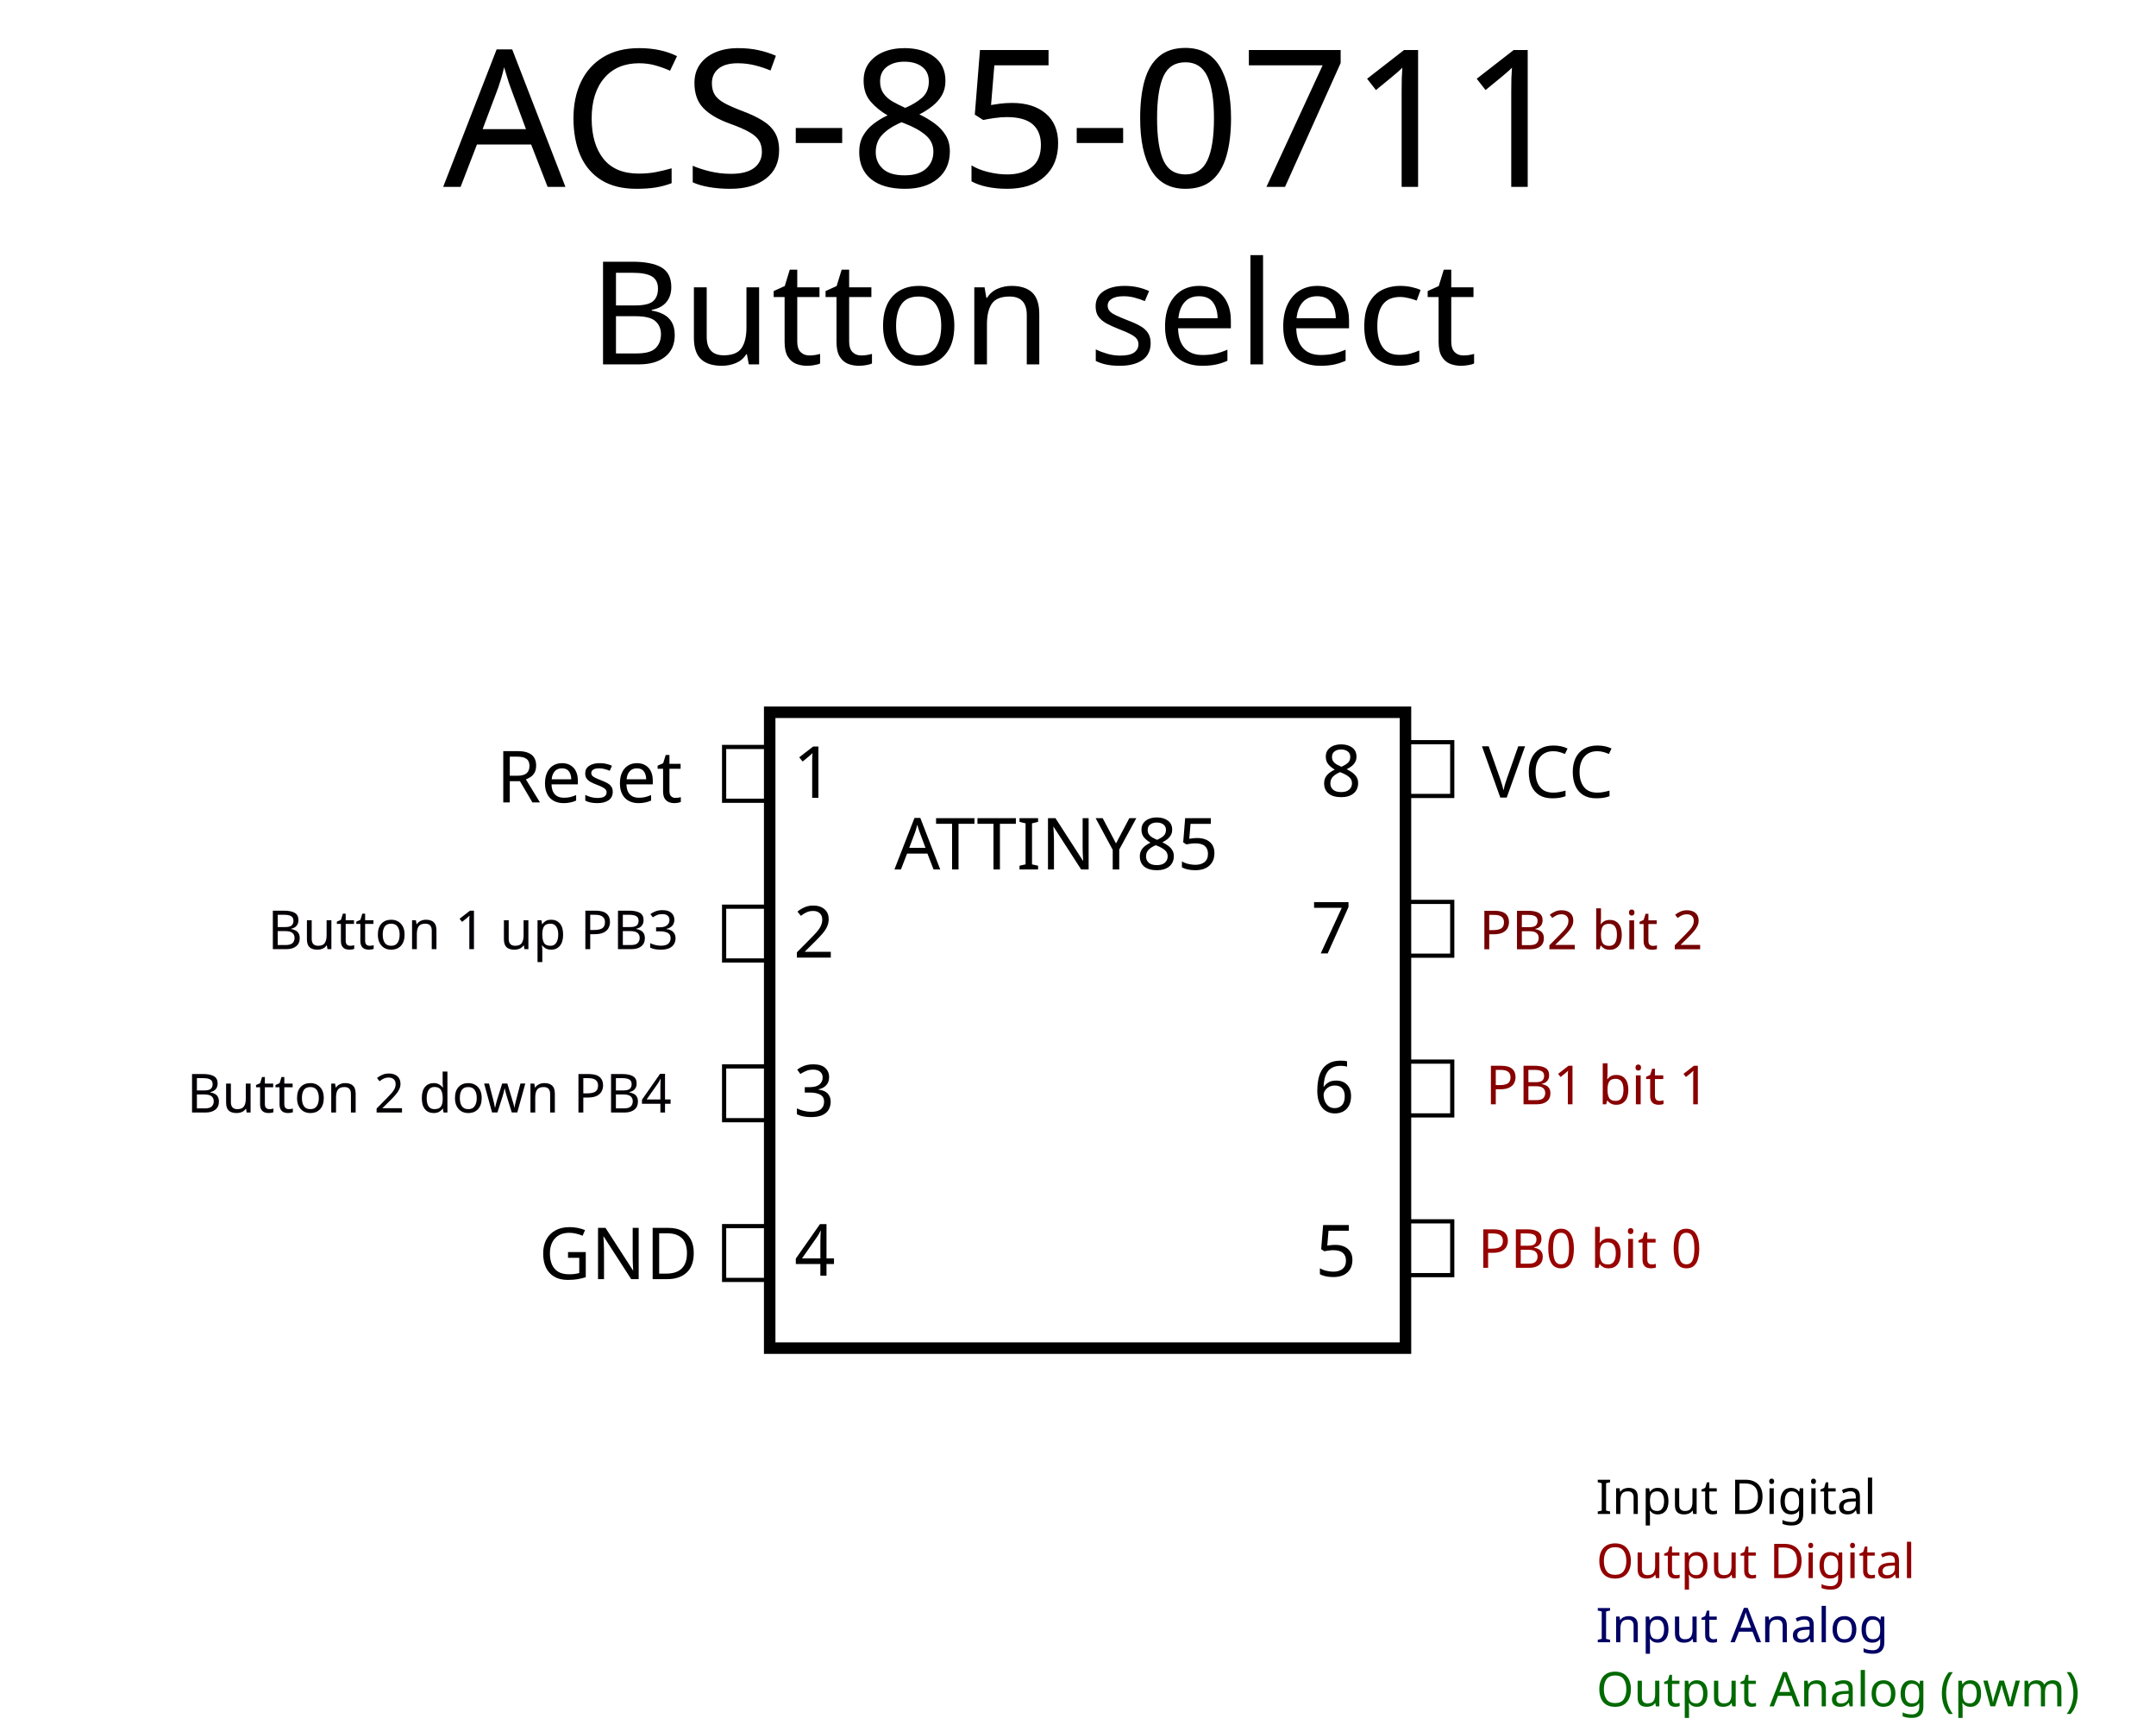
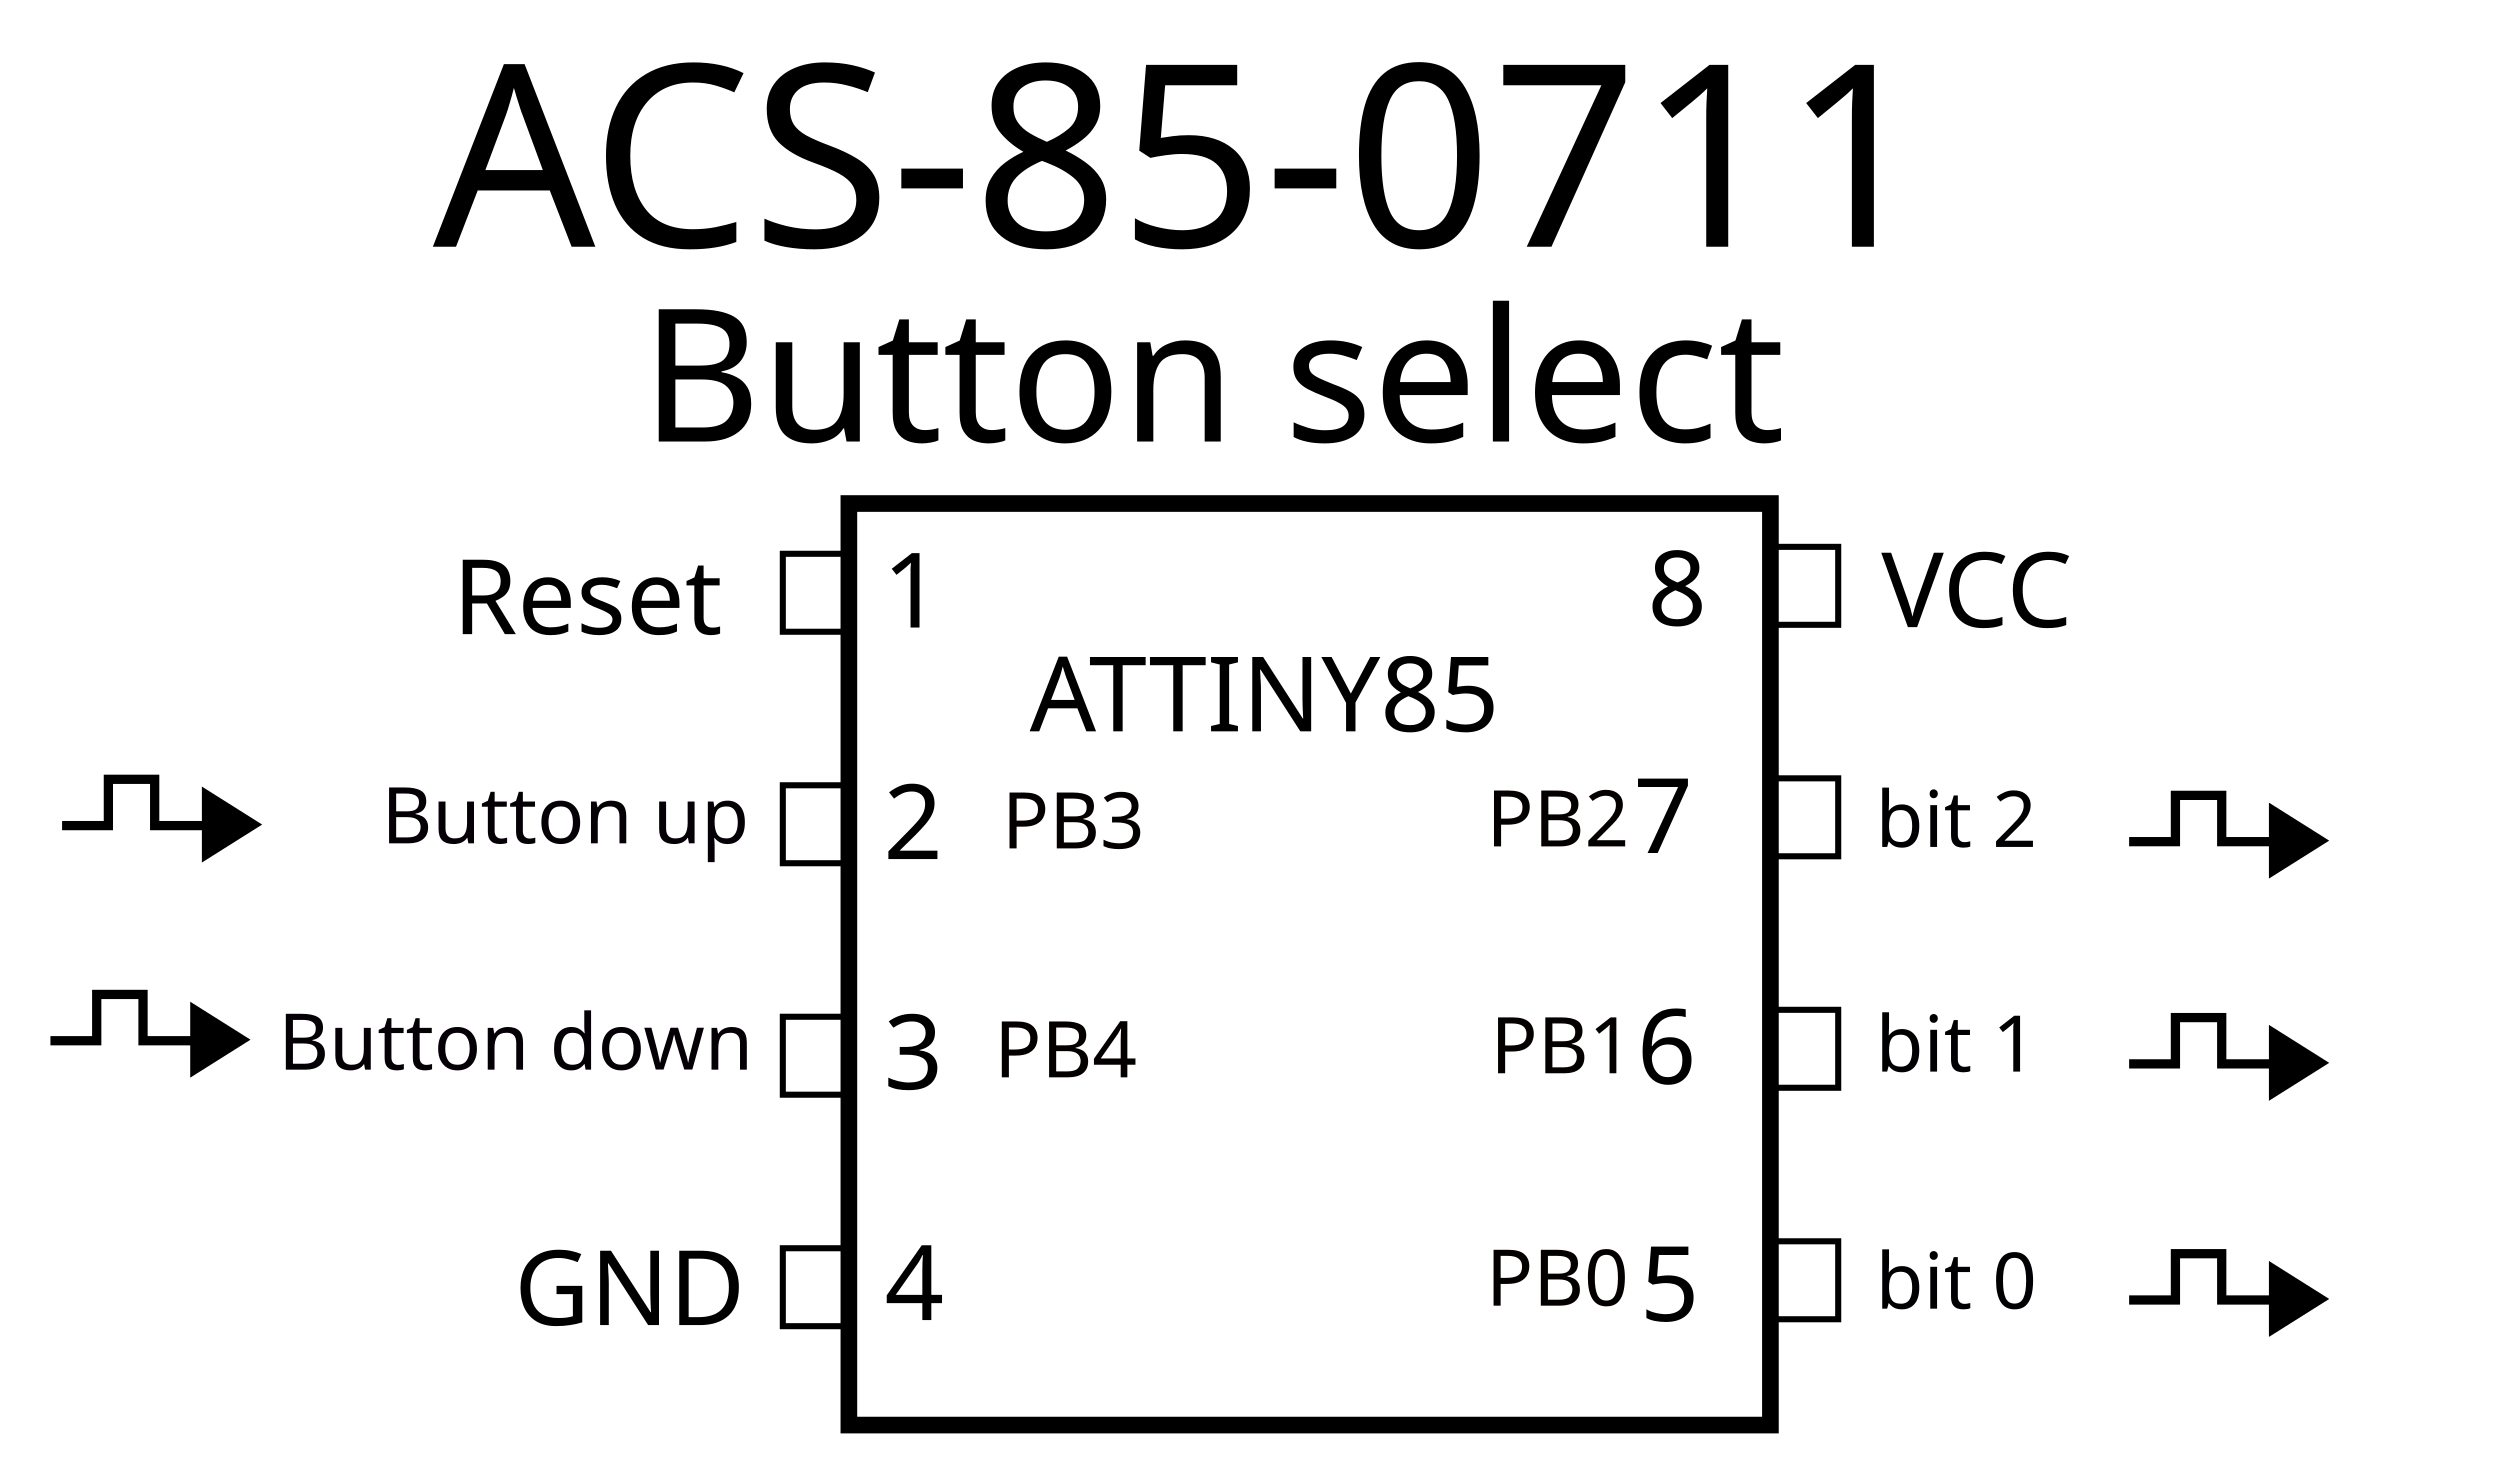
- <svg xmlns="http://www.w3.org/2000/svg" width="5in" height="4in" viewBox="0 0 450 360" id="svg2" version="1.1">
+ <svg xmlns="http://www.w3.org/2000/svg" width="3in" height="1.75in" viewBox="0 0 270 157.5" id="svg2" version="1.1">
  <defs id="defs4" />
-   <g id="layer1" transform="translate(0,-692.3622)">
-     <rect style="fill:none;fill-rule:evenodd;stroke:#000000;stroke-width:2.398;stroke-linecap:butt;stroke-linejoin:miter;stroke-miterlimit:4;stroke-dasharray:none;stroke-opacity:1" id="rect3344" width="132.702" height="132.702" x="160.649" y="841.011" />
-     <text xml:space="preserve" style="font-style:normal;font-weight:normal;font-size:40px;line-height:125%;font-family:sans-serif;letter-spacing:0px;word-spacing:0px;fill:#000000;fill-opacity:1;stroke:none;stroke-width:1px;stroke-linecap:butt;stroke-linejoin:miter;stroke-opacity:1" x="165.49" y="858.862" id="text4146">
-       <tspan id="tspan4148" x="165.49" y="858.862" style="font-size:15px">1</tspan>
+   <g id="layer1" transform="translate(0,-894.8622)">
+     <rect style="fill:none;fill-rule:evenodd;stroke:#000000;stroke-width:1.798;stroke-linecap:butt;stroke-linejoin:miter;stroke-miterlimit:4;stroke-dasharray:none;stroke-opacity:1" id="rect3344" width="99.527" height="99.527" x="91.678" y="949.243" />
+     <text xml:space="preserve" style="font-style:normal;font-weight:normal;font-size:30px;line-height:125%;font-family:sans-serif;letter-spacing:0px;word-spacing:0px;fill:#000000;fill-opacity:1;stroke:none;stroke-width:1px;stroke-linecap:butt;stroke-linejoin:miter;stroke-opacity:1" x="95.309" y="962.631" id="text4146">
+       <tspan id="tspan4148" x="95.309" y="962.631" style="font-size:11.25px">1</tspan>
    </text>
-     <text xml:space="preserve" style="font-style:normal;font-weight:normal;font-size:40px;line-height:125%;font-family:sans-serif;letter-spacing:0px;word-spacing:0px;fill:#000000;fill-opacity:1;stroke:none;stroke-width:1px;stroke-linecap:butt;stroke-linejoin:miter;stroke-opacity:1" x="165.607" y="892.206" id="text4146-0">
-       <tspan id="tspan4148-1" x="165.607" y="892.206" style="font-size:15px">2</tspan>
+     <text xml:space="preserve" style="font-style:normal;font-weight:normal;font-size:30px;line-height:125%;font-family:sans-serif;letter-spacing:0px;word-spacing:0px;fill:#000000;fill-opacity:1;stroke:none;stroke-width:1px;stroke-linecap:butt;stroke-linejoin:miter;stroke-opacity:1" x="95.397" y="987.639" id="text4146-0">
+       <tspan id="tspan4148-1" x="95.397" y="987.639" style="font-size:11.25px">2</tspan>
    </text>
-     <text xml:space="preserve" style="font-style:normal;font-weight:normal;font-size:40px;line-height:125%;font-family:sans-serif;letter-spacing:0px;word-spacing:0px;fill:#000000;fill-opacity:1;stroke:none;stroke-width:1px;stroke-linecap:butt;stroke-linejoin:miter;stroke-opacity:1" x="165.662" y="925.34" id="text4146-7">
-       <tspan id="tspan4148-4" x="165.662" y="925.34" style="font-size:15px">3</tspan>
+     <text xml:space="preserve" style="font-style:normal;font-weight:normal;font-size:30px;line-height:125%;font-family:sans-serif;letter-spacing:0px;word-spacing:0px;fill:#000000;fill-opacity:1;stroke:none;stroke-width:1px;stroke-linecap:butt;stroke-linejoin:miter;stroke-opacity:1" x="95.438" y="1012.49" id="text4146-7">
+       <tspan id="tspan4148-4" x="95.438" y="1012.49" style="font-size:11.25px">3</tspan>
    </text>
-     <text xml:space="preserve" style="font-style:normal;font-weight:normal;font-size:40px;line-height:125%;font-family:sans-serif;letter-spacing:0px;word-spacing:0px;fill:#000000;fill-opacity:1;stroke:none;stroke-width:1px;stroke-linecap:butt;stroke-linejoin:miter;stroke-opacity:1" x="165.79" y="958.589" id="text4146-9">
-       <tspan id="tspan4148-8" x="165.79" y="958.589" style="font-size:15px">4</tspan>
+     <text xml:space="preserve" style="font-style:normal;font-weight:normal;font-size:30px;line-height:125%;font-family:sans-serif;letter-spacing:0px;word-spacing:0px;fill:#000000;fill-opacity:1;stroke:none;stroke-width:1px;stroke-linecap:butt;stroke-linejoin:miter;stroke-opacity:1" x="95.534" y="1037.426" id="text4146-9">
+       <tspan id="tspan4148-8" x="95.534" y="1037.426" style="font-size:11.25px">4</tspan>
    </text>
-     <text xml:space="preserve" style="font-style:normal;font-weight:normal;font-size:40px;line-height:125%;font-family:sans-serif;letter-spacing:0px;word-spacing:0px;fill:#000000;fill-opacity:1;stroke:none;stroke-width:1px;stroke-linecap:butt;stroke-linejoin:miter;stroke-opacity:1" x="274.556" y="958.723" id="text4146-1">
-       <tspan id="tspan4148-2" x="274.556" y="958.723" style="font-size:15px">5</tspan>
+     <text xml:space="preserve" style="font-style:normal;font-weight:normal;font-size:30px;line-height:125%;font-family:sans-serif;letter-spacing:0px;word-spacing:0px;fill:#000000;fill-opacity:1;stroke:none;stroke-width:1px;stroke-linecap:butt;stroke-linejoin:miter;stroke-opacity:1" x="177.108" y="1037.527" id="text4146-1">
+       <tspan id="tspan4148-2" x="177.108" y="1037.527" style="font-size:11.25px">5</tspan>
    </text>
-     <text xml:space="preserve" style="font-style:normal;font-weight:normal;font-size:40px;line-height:125%;font-family:sans-serif;letter-spacing:0px;word-spacing:0px;fill:#000000;fill-opacity:1;stroke:none;stroke-width:1px;stroke-linecap:butt;stroke-linejoin:miter;stroke-opacity:1" x="274.114" y="924.574" id="text4146-2">
-       <tspan id="tspan4148-7" x="274.114" y="924.574" style="font-size:15px">6</tspan>
+     <text xml:space="preserve" style="font-style:normal;font-weight:normal;font-size:30px;line-height:125%;font-family:sans-serif;letter-spacing:0px;word-spacing:0px;fill:#000000;fill-opacity:1;stroke:none;stroke-width:1px;stroke-linecap:butt;stroke-linejoin:miter;stroke-opacity:1" x="176.777" y="1011.915" id="text4146-2">
+       <tspan id="tspan4148-7" x="176.777" y="1011.915" style="font-size:11.25px">6</tspan>
    </text>
-     <text xml:space="preserve" style="font-style:normal;font-weight:normal;font-size:40px;line-height:125%;font-family:sans-serif;letter-spacing:0px;word-spacing:0px;fill:#000000;fill-opacity:1;stroke:none;stroke-width:1px;stroke-linecap:butt;stroke-linejoin:miter;stroke-opacity:1" x="273.618" y="891.333" id="text4146-8">
-       <tspan id="tspan4148-3" x="273.618" y="891.333" style="font-size:15px">7</tspan>
+     <text xml:space="preserve" style="font-style:normal;font-weight:normal;font-size:30px;line-height:125%;font-family:sans-serif;letter-spacing:0px;word-spacing:0px;fill:#000000;fill-opacity:1;stroke:none;stroke-width:1px;stroke-linecap:butt;stroke-linejoin:miter;stroke-opacity:1" x="176.405" y="986.985" id="text4146-8">
+       <tspan id="tspan4148-3" x="176.405" y="986.985" style="font-size:11.25px">7</tspan>
    </text>
-     <text xml:space="preserve" style="font-style:normal;font-weight:normal;font-size:40px;line-height:125%;font-family:sans-serif;letter-spacing:0px;word-spacing:0px;fill:#000000;fill-opacity:1;stroke:none;stroke-width:1px;stroke-linecap:butt;stroke-linejoin:miter;stroke-opacity:1" x="275.64" y="858.569" id="text4146-8-5">
-       <tspan id="tspan4148-3-6" x="275.64" y="858.569" style="font-size:15px">8</tspan>
+     <text xml:space="preserve" style="font-style:normal;font-weight:normal;font-size:30px;line-height:125%;font-family:sans-serif;letter-spacing:0px;word-spacing:0px;fill:#000000;fill-opacity:1;stroke:none;stroke-width:1px;stroke-linecap:butt;stroke-linejoin:miter;stroke-opacity:1" x="177.922" y="962.411" id="text4146-8-5">
+       <tspan id="tspan4148-3-6" x="177.922" y="962.411" style="font-size:11.25px">8</tspan>
    </text>
-     <text xml:space="preserve" style="font-style:normal;font-weight:normal;font-size:40px;line-height:125%;font-family:sans-serif;letter-spacing:0px;word-spacing:0px;fill:#000000;fill-opacity:1;stroke:none;stroke-width:1px;stroke-linecap:butt;stroke-linejoin:miter;stroke-opacity:1" x="92.5" y="731.362" id="text4262">
-       <tspan id="tspan4264" x="92.5" y="731.362">ACS-85-0711</tspan>
+     <text xml:space="preserve" style="font-style:normal;font-weight:normal;font-size:40px;line-height:125%;font-family:sans-serif;letter-spacing:0px;word-spacing:0px;fill:#000000;fill-opacity:1;stroke:none;stroke-width:1px;stroke-linecap:butt;stroke-linejoin:miter;stroke-opacity:1" x="46.75" y="921.506" id="text4262">
+       <tspan id="tspan4264" x="46.75" y="921.506" style="font-size:27.5px">ACS-85-0711</tspan>
    </text>
-     <rect style="fill:none;fill-opacity:1;stroke:#000000;stroke-width:0.875;stroke-miterlimit:4;stroke-dasharray:none;stroke-opacity:1" id="rect4266" width="10.225" height="11.225" x="151.137" y="848.25" />
-     <rect style="fill:none;fill-opacity:1;stroke:#000000;stroke-width:0.875;stroke-miterlimit:4;stroke-dasharray:none;stroke-opacity:1" id="rect4266-7-9-4" width="10.225" height="11.225" x="151.137" y="948.25" />
-     <rect style="fill:none;fill-opacity:1;stroke:#000000;stroke-width:0.875;stroke-miterlimit:4;stroke-dasharray:none;stroke-opacity:1" id="rect4266-7-9-45" width="10.225" height="11.225" x="151.137" y="914.916" />
-     <rect style="fill:none;fill-opacity:1;stroke:#000000;stroke-width:0.875;stroke-miterlimit:4;stroke-dasharray:none;stroke-opacity:1" id="rect4266-7-9-5" width="10.225" height="11.225" x="151.137" y="881.583" />
-     <rect style="fill:none;fill-opacity:1;stroke:#000000;stroke-width:0.875;stroke-miterlimit:4;stroke-dasharray:none;stroke-opacity:1" id="rect4266-5" width="10.225" height="11.225" x="292.887" y="847.25" />
-     <rect style="fill:none;fill-opacity:1;stroke:#000000;stroke-width:0.875;stroke-miterlimit:4;stroke-dasharray:none;stroke-opacity:1" id="rect4266-7-9-4-4" width="10.225" height="11.225" x="292.887" y="947.25" />
-     <rect style="fill:none;fill-opacity:1;stroke:#000000;stroke-width:0.875;stroke-miterlimit:4;stroke-dasharray:none;stroke-opacity:1" id="rect4266-7-9-45-1" width="10.225" height="11.225" x="292.887" y="913.916" />
-     <rect style="fill:none;fill-opacity:1;stroke:#000000;stroke-width:0.875;stroke-miterlimit:4;stroke-dasharray:none;stroke-opacity:1" id="rect4266-7-9-5-8" width="10.225" height="11.225" x="292.887" y="880.583" />
-     <text xml:space="preserve" style="font-style:normal;font-weight:normal;font-size:40px;line-height:125%;font-family:sans-serif;letter-spacing:0px;word-spacing:0px;fill:#000000;fill-opacity:1;stroke:none;stroke-width:1px;stroke-linecap:butt;stroke-linejoin:miter;stroke-opacity:1" x="186.684" y="873.815" id="text4146-7-22">
-       <tspan id="tspan4148-4-3" x="186.684" y="873.815" style="font-size:15px">ATTINY85</tspan>
+     <rect style="fill:none;fill-opacity:1;stroke:#000000;stroke-width:0.656;stroke-miterlimit:4;stroke-dasharray:none;stroke-opacity:1" id="rect4266" width="7.669" height="8.419" x="84.544" y="954.672" />
+     <rect style="fill:none;fill-opacity:1;stroke:#000000;stroke-width:0.656;stroke-miterlimit:4;stroke-dasharray:none;stroke-opacity:1" id="rect4266-7-9-4" width="7.669" height="8.419" x="84.544" y="1029.672" />
+     <rect style="fill:none;fill-opacity:1;stroke:#000000;stroke-width:0.656;stroke-miterlimit:4;stroke-dasharray:none;stroke-opacity:1" id="rect4266-7-9-45" width="7.669" height="8.419" x="84.544" y="1004.672" />
+     <rect style="fill:none;fill-opacity:1;stroke:#000000;stroke-width:0.656;stroke-miterlimit:4;stroke-dasharray:none;stroke-opacity:1" id="rect4266-7-9-5" width="7.669" height="8.419" x="84.544" y="979.672" />
+     <rect style="fill:none;fill-opacity:1;stroke:#000000;stroke-width:0.656;stroke-miterlimit:4;stroke-dasharray:none;stroke-opacity:1" id="rect4266-5" width="7.669" height="8.419" x="190.857" y="953.922" />
+     <rect style="fill:none;fill-opacity:1;stroke:#000000;stroke-width:0.656;stroke-miterlimit:4;stroke-dasharray:none;stroke-opacity:1" id="rect4266-7-9-4-4" width="7.669" height="8.419" x="190.857" y="1028.922" />
+     <rect style="fill:none;fill-opacity:1;stroke:#000000;stroke-width:0.656;stroke-miterlimit:4;stroke-dasharray:none;stroke-opacity:1" id="rect4266-7-9-45-1" width="7.669" height="8.419" x="190.857" y="1003.922" />
+     <rect style="fill:none;fill-opacity:1;stroke:#000000;stroke-width:0.656;stroke-miterlimit:4;stroke-dasharray:none;stroke-opacity:1" id="rect4266-7-9-5-8" width="7.669" height="8.419" x="190.857" y="978.922" />
+     <text xml:space="preserve" style="font-style:normal;font-weight:normal;font-size:30px;line-height:125%;font-family:sans-serif;letter-spacing:0px;word-spacing:0px;fill:#000000;fill-opacity:1;stroke:none;stroke-width:1px;stroke-linecap:butt;stroke-linejoin:miter;stroke-opacity:1" x="111.205" y="973.846" id="text4146-7-22">
+       <tspan id="tspan4148-4-3" x="111.205" y="973.846" style="font-size:11.25px">ATTINY85</tspan>
    </text>
-     <text xml:space="preserve" style="font-style:normal;font-weight:normal;font-size:40px;line-height:125%;font-family:sans-serif;letter-spacing:0px;word-spacing:0px;fill:#000000;fill-opacity:1;stroke:none;stroke-width:1px;stroke-linecap:butt;stroke-linejoin:miter;stroke-opacity:1" x="112.45" y="959.315" id="text4146-7-22-4">
-       <tspan id="tspan4148-4-3-8" x="112.45" y="959.315" style="font-size:15px">GND</tspan>
+     <text xml:space="preserve" style="font-style:normal;font-weight:normal;font-size:30px;line-height:125%;font-family:sans-serif;letter-spacing:0px;word-spacing:0px;fill:#000000;fill-opacity:1;stroke:none;stroke-width:1px;stroke-linecap:butt;stroke-linejoin:miter;stroke-opacity:1" x="55.529" y="1037.971" id="text4146-7-22-4">
+       <tspan id="tspan4148-4-3-8" x="55.529" y="1037.971" style="font-size:11.25px">GND</tspan>
    </text>
-     <text xml:space="preserve" style="font-style:normal;font-weight:normal;font-size:40px;line-height:125%;font-family:sans-serif;letter-spacing:0px;word-spacing:0px;fill:#000000;fill-opacity:1;stroke:none;stroke-width:1px;stroke-linecap:butt;stroke-linejoin:miter;stroke-opacity:1" x="309.314" y="858.808" id="text4146-7-22-4-9">
-       <tspan id="tspan4148-4-3-8-0" x="309.314" y="858.808" style="font-size:15px">VCC</tspan>
+     <text xml:space="preserve" style="font-style:normal;font-weight:normal;font-size:30px;line-height:125%;font-family:sans-serif;letter-spacing:0px;word-spacing:0px;fill:#000000;fill-opacity:1;stroke:none;stroke-width:1px;stroke-linecap:butt;stroke-linejoin:miter;stroke-opacity:1" x="203.177" y="962.59" id="text4146-7-22-4-9">
+       <tspan id="tspan4148-4-3-8-0" x="203.177" y="962.59" style="font-size:11.25px">VCC</tspan>
    </text>
-     <text xml:space="preserve" style="font-style:normal;font-weight:normal;font-size:40px;line-height:125%;font-family:sans-serif;letter-spacing:0px;word-spacing:0px;fill:#000000;fill-opacity:1;stroke:none;stroke-width:1px;stroke-linecap:butt;stroke-linejoin:miter;stroke-opacity:1" x="103.59" y="859.815" id="text4146-7-22-4-9-0">
-       <tspan id="tspan4148-4-3-8-0-8" x="103.59" y="859.815" style="font-size:15px">Reset</tspan>
+     <text xml:space="preserve" style="font-style:normal;font-weight:normal;font-size:30px;line-height:125%;font-family:sans-serif;letter-spacing:0px;word-spacing:0px;fill:#000000;fill-opacity:1;stroke:none;stroke-width:1px;stroke-linecap:butt;stroke-linejoin:miter;stroke-opacity:1" x="48.884" y="963.346" id="text4146-7-22-4-9-0">
+       <tspan id="tspan4148-4-3-8-0-8" x="48.884" y="963.346" style="font-size:11.25px">Reset</tspan>
    </text>
-     <text xml:space="preserve" style="font-style:normal;font-weight:normal;font-size:40px;line-height:125%;font-family:sans-serif;letter-spacing:0px;word-spacing:0px;fill:#000000;fill-opacity:1;stroke:none;stroke-width:1px;stroke-linecap:butt;stroke-linejoin:miter;stroke-opacity:1" x="310.09" y="922.815" id="text4146-7-22-4-9-2">
-       <tspan id="tspan4148-4-3-8-0-2" x="310.09" y="922.815" style="font-size:11.25px;fill:#880000;fill-opacity:1">PB1 bit 1</tspan>
+     <text xml:space="preserve" style="font-style:normal;font-weight:normal;font-size:30px;line-height:125%;font-family:sans-serif;letter-spacing:0px;word-spacing:0px;fill:#000002;fill-opacity:1;stroke:none;stroke-width:1px;stroke-linecap:butt;stroke-linejoin:miter;stroke-opacity:1" x="202.562" y="1010.596" id="text4146-7-22-4-9-2">
+       <tspan id="tspan4148-4-3-8-0-2" x="202.562" y="1010.596" style="font-size:8.438px;fill:#000002;fill-opacity:1">bit 1</tspan>
    </text>
-     <text xml:space="preserve" style="font-style:normal;font-weight:normal;font-size:40px;line-height:125%;font-family:sans-serif;letter-spacing:0px;word-spacing:0px;fill:#000000;fill-opacity:1;stroke:none;stroke-width:1px;stroke-linecap:butt;stroke-linejoin:miter;stroke-opacity:1" x="308.494" y="956.949" id="text4146-7-22-4-9-2-4">
-       <tspan id="tspan4148-4-3-8-0-2-5" x="308.494" y="956.949" style="font-size:11.25px;fill:#980400;fill-opacity:1">PB0 bit 0</tspan>
+     <text xml:space="preserve" style="font-style:normal;font-weight:normal;font-size:30px;line-height:125%;font-family:sans-serif;letter-spacing:0px;word-spacing:0px;fill:#000002;fill-opacity:1;stroke:none;stroke-width:1px;stroke-linecap:butt;stroke-linejoin:miter;stroke-opacity:1" x="202.562" y="1036.196" id="text4146-7-22-4-9-2-4">
+       <tspan id="tspan4148-4-3-8-0-2-5" x="202.562" y="1036.196" style="font-size:8.438px;fill:#000002;fill-opacity:1">bit 0</tspan>
    </text>
-     <text xml:space="preserve" style="font-style:normal;font-weight:normal;font-size:40px;line-height:125%;font-family:sans-serif;letter-spacing:0px;word-spacing:0px;fill:#000000;fill-opacity:1;stroke:none;stroke-width:1px;stroke-linecap:butt;stroke-linejoin:miter;stroke-opacity:1" x="308.722" y="890.466" id="text4146-7-22-4-9-2-7">
-       <tspan id="tspan4148-4-3-8-0-2-2" x="308.722" y="890.466" style="font-size:11.25px;fill:#740000;fill-opacity:1">PB2 bit 2</tspan>
+     <text xml:space="preserve" style="font-style:normal;font-weight:normal;font-size:30px;line-height:125%;font-family:sans-serif;letter-spacing:0px;word-spacing:0px;fill:#000002;fill-opacity:1;stroke:none;stroke-width:1px;stroke-linecap:butt;stroke-linejoin:miter;stroke-opacity:1" x="202.562" y="986.334" id="text4146-7-22-4-9-2-7">
+       <tspan id="tspan4148-4-3-8-0-2-2" x="202.562" y="986.334" style="font-size:8.438px;fill:#000002;fill-opacity:1">bit 2</tspan>
    </text>
-     <text xml:space="preserve" style="font-style:normal;font-weight:normal;font-size:40px;line-height:125%;font-family:sans-serif;letter-spacing:0px;word-spacing:0px;fill:#040006;fill-opacity:1;stroke:none;stroke-width:1px;stroke-linecap:butt;stroke-linejoin:miter;stroke-opacity:1" x="38.989" y="924.537" id="text4146-7-22-4-9-2-7-7">
-       <tspan id="tspan4148-4-3-8-0-2-2-3" x="38.989" y="924.537" style="font-size:11.25px;fill:#040006;fill-opacity:1">Button 2 down PB4</tspan>
+     <text xml:space="preserve" style="font-style:normal;font-weight:normal;font-size:30px;line-height:125%;font-family:sans-serif;letter-spacing:0px;word-spacing:0px;fill:#040006;fill-opacity:1;stroke:none;stroke-width:1px;stroke-linecap:butt;stroke-linejoin:miter;stroke-opacity:1" x="30.058" y="1010.387" id="text4146-7-22-4-9-2-7-7">
+       <tspan id="tspan4148-4-3-8-0-2-2-3" x="30.058" y="1010.387" style="font-size:8.438px;fill:#040006;fill-opacity:1">Button down</tspan>
    </text>
-     <flowRoot xml:space="preserve" id="flowRoot4541" style="fill:black;stroke:none;stroke-opacity:1;stroke-width:1px;stroke-linejoin:miter;stroke-linecap:butt;fill-opacity:1;font-family:sans-serif;font-style:normal;font-weight:normal;font-size:40px;line-height:125%;letter-spacing:0px;word-spacing:0px">
-       <flowRegion id="flowRegion4543">
-         <rect id="rect4545" width="28" height="54" x="91.5" y="267.5" />
-       </flowRegion>
-       <flowPara id="flowPara4547" />
-     </flowRoot>
-     <text xml:space="preserve" style="font-style:normal;font-weight:normal;font-size:40px;line-height:125%;font-family:sans-serif;letter-spacing:0px;word-spacing:0px;fill:#040006;fill-opacity:1;stroke:none;stroke-width:1px;stroke-linecap:butt;stroke-linejoin:miter;stroke-opacity:1" x="55.854" y="890.444" id="text4146-7-22-4-9-2-7-7-0-2">
-       <tspan id="tspan4148-4-3-8-0-2-2-3-8-3" x="55.854" y="890.444" style="font-size:11.25px;fill:#040006;fill-opacity:1">Button 1 up PB3</tspan>
+     <text xml:space="preserve" style="font-style:normal;font-weight:normal;font-size:30px;line-height:125%;font-family:sans-serif;letter-spacing:0px;word-spacing:0px;fill:#040006;fill-opacity:1;stroke:none;stroke-width:1px;stroke-linecap:butt;stroke-linejoin:miter;stroke-opacity:1" x="41.207" y="985.942" id="text4146-7-22-4-9-2-7-7-0-2">
+       <tspan id="tspan4148-4-3-8-0-2-2-3-8-3" x="41.207" y="985.942" style="font-size:8.438px;fill:#040006;fill-opacity:1">Button up</tspan>
    </text>
-     <text xml:space="preserve" style="font-style:normal;font-weight:normal;font-size:10px;line-height:125%;font-family:sans-serif;letter-spacing:0px;word-spacing:0px;fill:#910000;fill-opacity:1;stroke:none;stroke-width:1px;stroke-linecap:butt;stroke-linejoin:miter;stroke-opacity:1" x="333.201" y="1021.705" id="text4146-7-22-4-9-2-7-7-0-2-9-5">
-       <tspan id="tspan4148-4-3-8-0-2-2-3-8-3-46-5" x="333.201" y="1021.705" style="font-size:10px;fill:#910000;fill-opacity:1">Output Digital</tspan>
+     <text xml:space="preserve" style="font-style:normal;font-weight:normal;font-size:40px;line-height:125%;font-family:sans-serif;letter-spacing:0px;word-spacing:0px;fill:#000000;fill-opacity:1;stroke:none;stroke-width:1px;stroke-linecap:butt;stroke-linejoin:miter;stroke-opacity:1" x="69.207" y="942.547" id="text4262-7">
+       <tspan id="tspan4264-0" x="69.207" y="942.547" style="font-size:20px">Button select</tspan>
    </text>
-     <text xml:space="preserve" style="font-style:normal;font-weight:normal;font-size:10px;line-height:125%;font-family:sans-serif;letter-spacing:0px;word-spacing:0px;fill:#000000;fill-opacity:1;stroke:none;stroke-width:1px;stroke-linecap:butt;stroke-linejoin:miter;stroke-opacity:1" x="333.08" y="1008.32" id="text4146-7-22-4-9-2-7-7-0-2-9-5-9">
-       <tspan id="tspan4148-4-3-8-0-2-2-3-8-3-46-5-5" x="333.08" y="1008.32" style="font-size:10px">Input Digital</tspan>
+     <g id="g4917" transform="translate(-191.1105,17.24512)">
+       <path id="path4202-3-3" d="m 197.816,966.782 5,0 0,-5 5,0 0,5 5,0 5,0 0,0" style="fill:none;fill-rule:evenodd;stroke:#000000;stroke-width:1px;stroke-linecap:butt;stroke-linejoin:miter;stroke-opacity:1" />
+       <path id="path4204-8-9" d="m 213.334,970.009 0,-6.679 5.301,3.34 z" style="fill:#000000;fill-rule:evenodd;stroke:#000000;stroke-width:0.841px;stroke-linecap:butt;stroke-linejoin:miter;stroke-opacity:1" />
+     </g>
+     <text xml:space="preserve" style="font-style:normal;font-weight:normal;font-size:30px;line-height:125%;font-family:sans-serif;letter-spacing:0px;word-spacing:0px;fill:#040000;fill-opacity:1;stroke:none;stroke-width:1px;stroke-linecap:butt;stroke-linejoin:miter;stroke-opacity:1" x="108.216" y="986.491" id="text4146-7-22-4-9-2-7-7-0-2-5">
+       <tspan id="tspan4148-4-3-8-0-2-2-3-8-3-9" x="108.216" y="986.491" style="font-size:8.438px;fill:#040000;fill-opacity:1">PB3</tspan>
    </text>
-     <text xml:space="preserve" style="font-style:normal;font-weight:normal;font-size:10px;line-height:125%;font-family:sans-serif;letter-spacing:0px;word-spacing:0px;fill:#000065;fill-opacity:1;stroke:none;stroke-width:1px;stroke-linecap:butt;stroke-linejoin:miter;stroke-opacity:1" x="333.08" y="1035.09" id="text4146-7-22-4-9-2-7-7-0-2-9-5-5">
-       <tspan id="tspan4148-4-3-8-0-2-2-3-8-3-46-5-3" x="333.08" y="1035.09" style="font-size:10px;fill:#000065;fill-opacity:1">Input Analog</tspan>
+     <text xml:space="preserve" style="font-style:normal;font-weight:normal;font-size:30px;line-height:125%;font-family:sans-serif;letter-spacing:0px;word-spacing:0px;fill:#040000;fill-opacity:1;stroke:none;stroke-width:1px;stroke-linecap:butt;stroke-linejoin:miter;stroke-opacity:1" x="105.186" y="1011.212" id="text4146-7-22-4-9-2-7-7-5">
+       <tspan id="tspan4148-4-3-8-0-2-2-3-3" x="105.186" y="1011.212" style="font-size:8.438px;fill:#040000;fill-opacity:1"> PB4</tspan>
    </text>
-     <text xml:space="preserve" style="font-style:normal;font-weight:normal;font-size:10px;line-height:125%;font-family:sans-serif;letter-spacing:0px;word-spacing:0px;fill:#006900;fill-opacity:1;stroke:none;stroke-width:1px;stroke-linecap:butt;stroke-linejoin:miter;stroke-opacity:1" x="333.201" y="1048.474" id="text4146-7-22-4-9-2-7-7-0-2-9-5-5-7">
-       <tspan id="tspan4148-4-3-8-0-2-2-3-8-3-46-5-3-6" x="333.201" y="1048.474" style="font-size:10px;fill:#006900;fill-opacity:1">Output Analog (pwm)</tspan>
+     <text xml:space="preserve" style="font-style:normal;font-weight:normal;font-size:30px;line-height:125%;font-family:sans-serif;letter-spacing:0px;word-spacing:0px;fill:#040000;fill-opacity:1;stroke:none;stroke-width:1px;stroke-linecap:butt;stroke-linejoin:miter;stroke-opacity:1" x="160.538" y="986.276" id="text4146-7-22-4-9-2-7-71">
+       <tspan id="tspan4148-4-3-8-0-2-2-32" x="160.538" y="986.276" style="font-size:8.438px;fill:#040000;fill-opacity:1">PB2</tspan>
    </text>
-     <text xml:space="preserve" style="font-style:normal;font-weight:normal;font-size:40px;line-height:125%;font-family:sans-serif;letter-spacing:0px;word-spacing:0px;fill:#000000;fill-opacity:1;stroke:none;stroke-width:1px;stroke-linecap:butt;stroke-linejoin:miter;stroke-opacity:1" x="122.957" y="768.403" id="text4262-7">
-       <tspan id="tspan4264-0" x="122.957" y="768.403" style="font-size:30px">Button select</tspan>
+     <text xml:space="preserve" style="font-style:normal;font-weight:normal;font-size:30px;line-height:125%;font-family:sans-serif;letter-spacing:0px;word-spacing:0px;fill:#040000;fill-opacity:1;stroke:none;stroke-width:1px;stroke-linecap:butt;stroke-linejoin:miter;stroke-opacity:1" x="160.978" y="1010.776" id="text4146-7-22-4-9-2-2">
+       <tspan id="tspan4148-4-3-8-0-2-3" x="160.978" y="1010.776" style="font-size:8.438px;fill:#040000;fill-opacity:1">PB1</tspan>
    </text>
+     <text xml:space="preserve" style="font-style:normal;font-weight:normal;font-size:30px;line-height:125%;font-family:sans-serif;letter-spacing:0px;word-spacing:0px;fill:#040000;fill-opacity:1;stroke:none;stroke-width:1px;stroke-linecap:butt;stroke-linejoin:miter;stroke-opacity:1" x="160.493" y="1035.871" id="text4146-7-22-4-9-2-4-5">
+       <tspan id="tspan4148-4-3-8-0-2-5-1" x="160.493" y="1035.871" style="font-size:8.438px;fill:#040000;fill-opacity:1">PB0</tspan>
+     </text>
+     <g id="g4917-3" transform="translate(-192.37,40.47952)">
+       <path id="path4202-3-3-8" d="m 197.816,966.782 5,0 0,-5 5,0 0,5 5,0 5,0 0,0" style="fill:none;fill-rule:evenodd;stroke:#000000;stroke-width:1px;stroke-linecap:butt;stroke-linejoin:miter;stroke-opacity:1" />
+       <path id="path4204-8-9-8" d="m 213.334,970.009 0,-6.679 5.301,3.34 z" style="fill:#000000;fill-rule:evenodd;stroke:#000000;stroke-width:0.841px;stroke-linecap:butt;stroke-linejoin:miter;stroke-opacity:1" />
+     </g>
+     <g id="g4917-5" transform="translate(32.13004,18.97952)">
+       <path id="path4202-3-3-84" d="m 197.816,966.782 5,0 0,-5 5,0 0,5 5,0 5,0 0,0" style="fill:none;fill-rule:evenodd;stroke:#000000;stroke-width:1px;stroke-linecap:butt;stroke-linejoin:miter;stroke-opacity:1" />
+       <path id="path4204-8-9-6" d="m 213.334,970.009 0,-6.679 5.301,3.34 z" style="fill:#000000;fill-rule:evenodd;stroke:#000000;stroke-width:0.841px;stroke-linecap:butt;stroke-linejoin:miter;stroke-opacity:1" />
+     </g>
+     <g id="g4917-9" transform="translate(32.13004,42.97952)">
+       <path id="path4202-3-3-0" d="m 197.816,966.782 5,0 0,-5 5,0 0,5 5,0 5,0 0,0" style="fill:none;fill-rule:evenodd;stroke:#000000;stroke-width:1px;stroke-linecap:butt;stroke-linejoin:miter;stroke-opacity:1" />
+       <path id="path4204-8-9-9" d="m 213.334,970.009 0,-6.679 5.301,3.34 z" style="fill:#000000;fill-rule:evenodd;stroke:#000000;stroke-width:0.841px;stroke-linecap:butt;stroke-linejoin:miter;stroke-opacity:1" />
+     </g>
+     <g id="g4917-8" transform="translate(32.13004,68.47952)">
+       <path id="path4202-3-3-2" d="m 197.816,966.782 5,0 0,-5 5,0 0,5 5,0 5,0 0,0" style="fill:none;fill-rule:evenodd;stroke:#000000;stroke-width:1px;stroke-linecap:butt;stroke-linejoin:miter;stroke-opacity:1" />
+       <path id="path4204-8-9-95" d="m 213.334,970.009 0,-6.679 5.301,3.34 z" style="fill:#000000;fill-rule:evenodd;stroke:#000000;stroke-width:0.841px;stroke-linecap:butt;stroke-linejoin:miter;stroke-opacity:1" />
+     </g>
  </g>
</svg>
